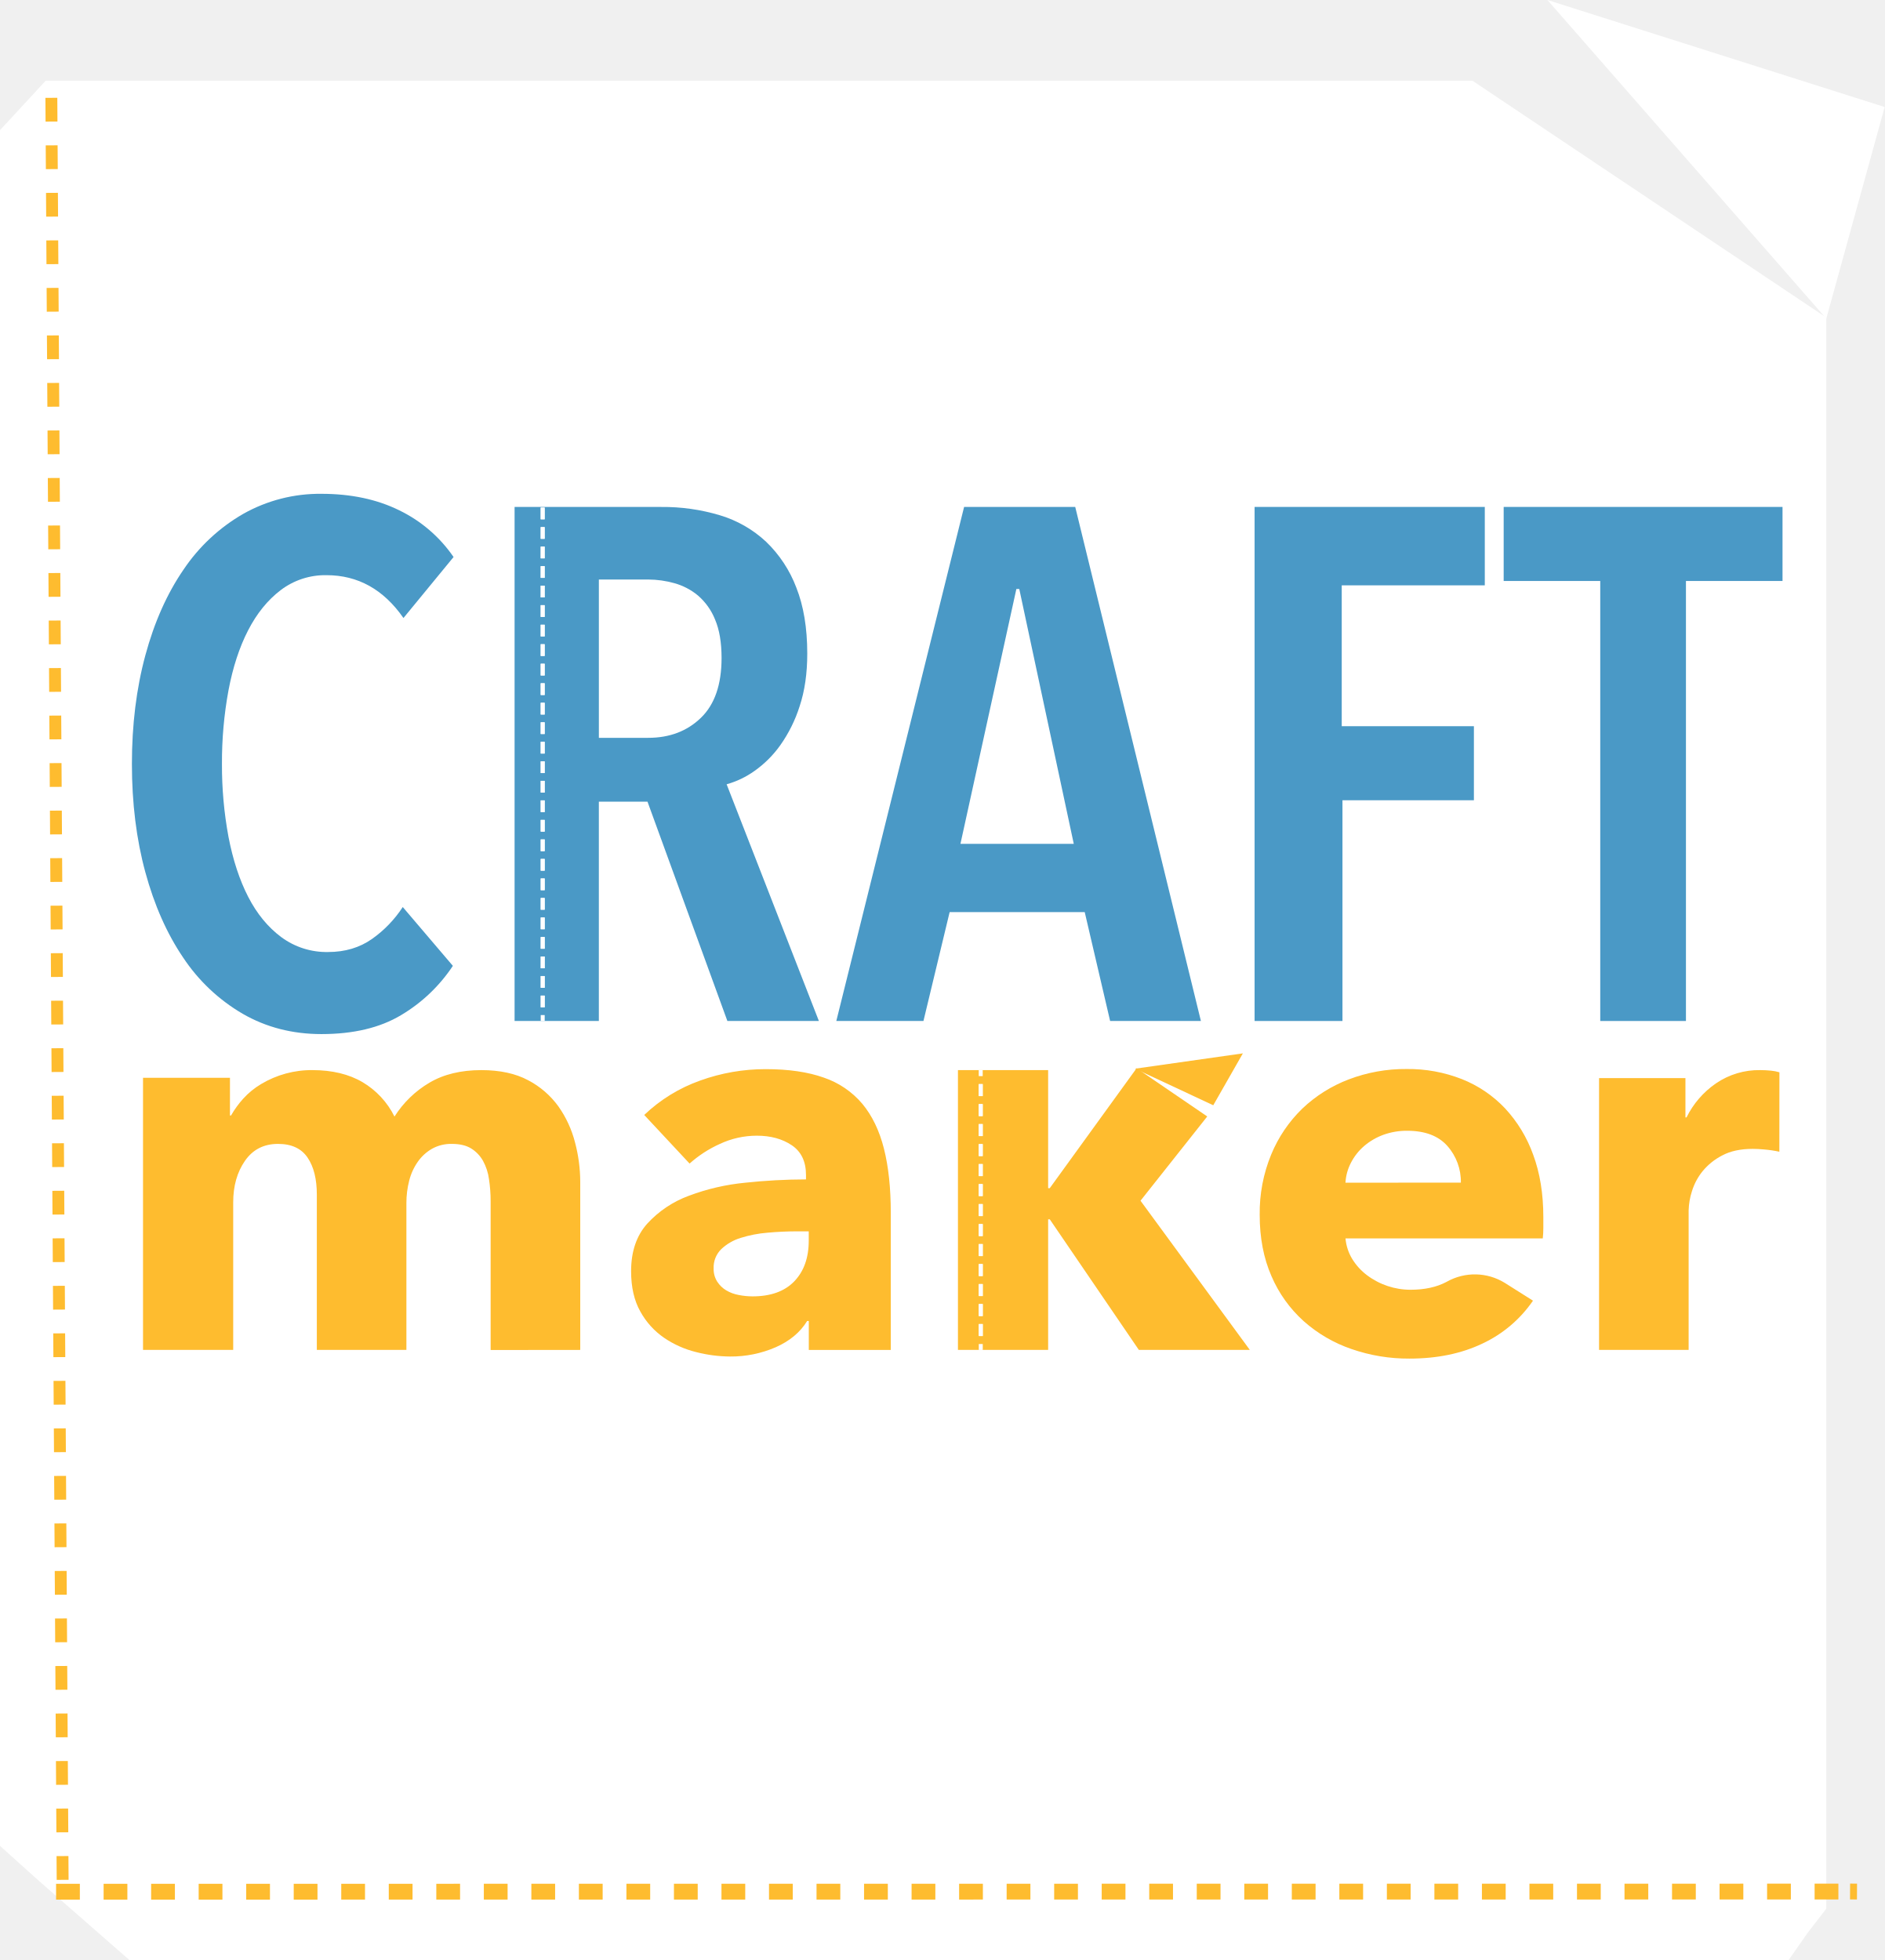
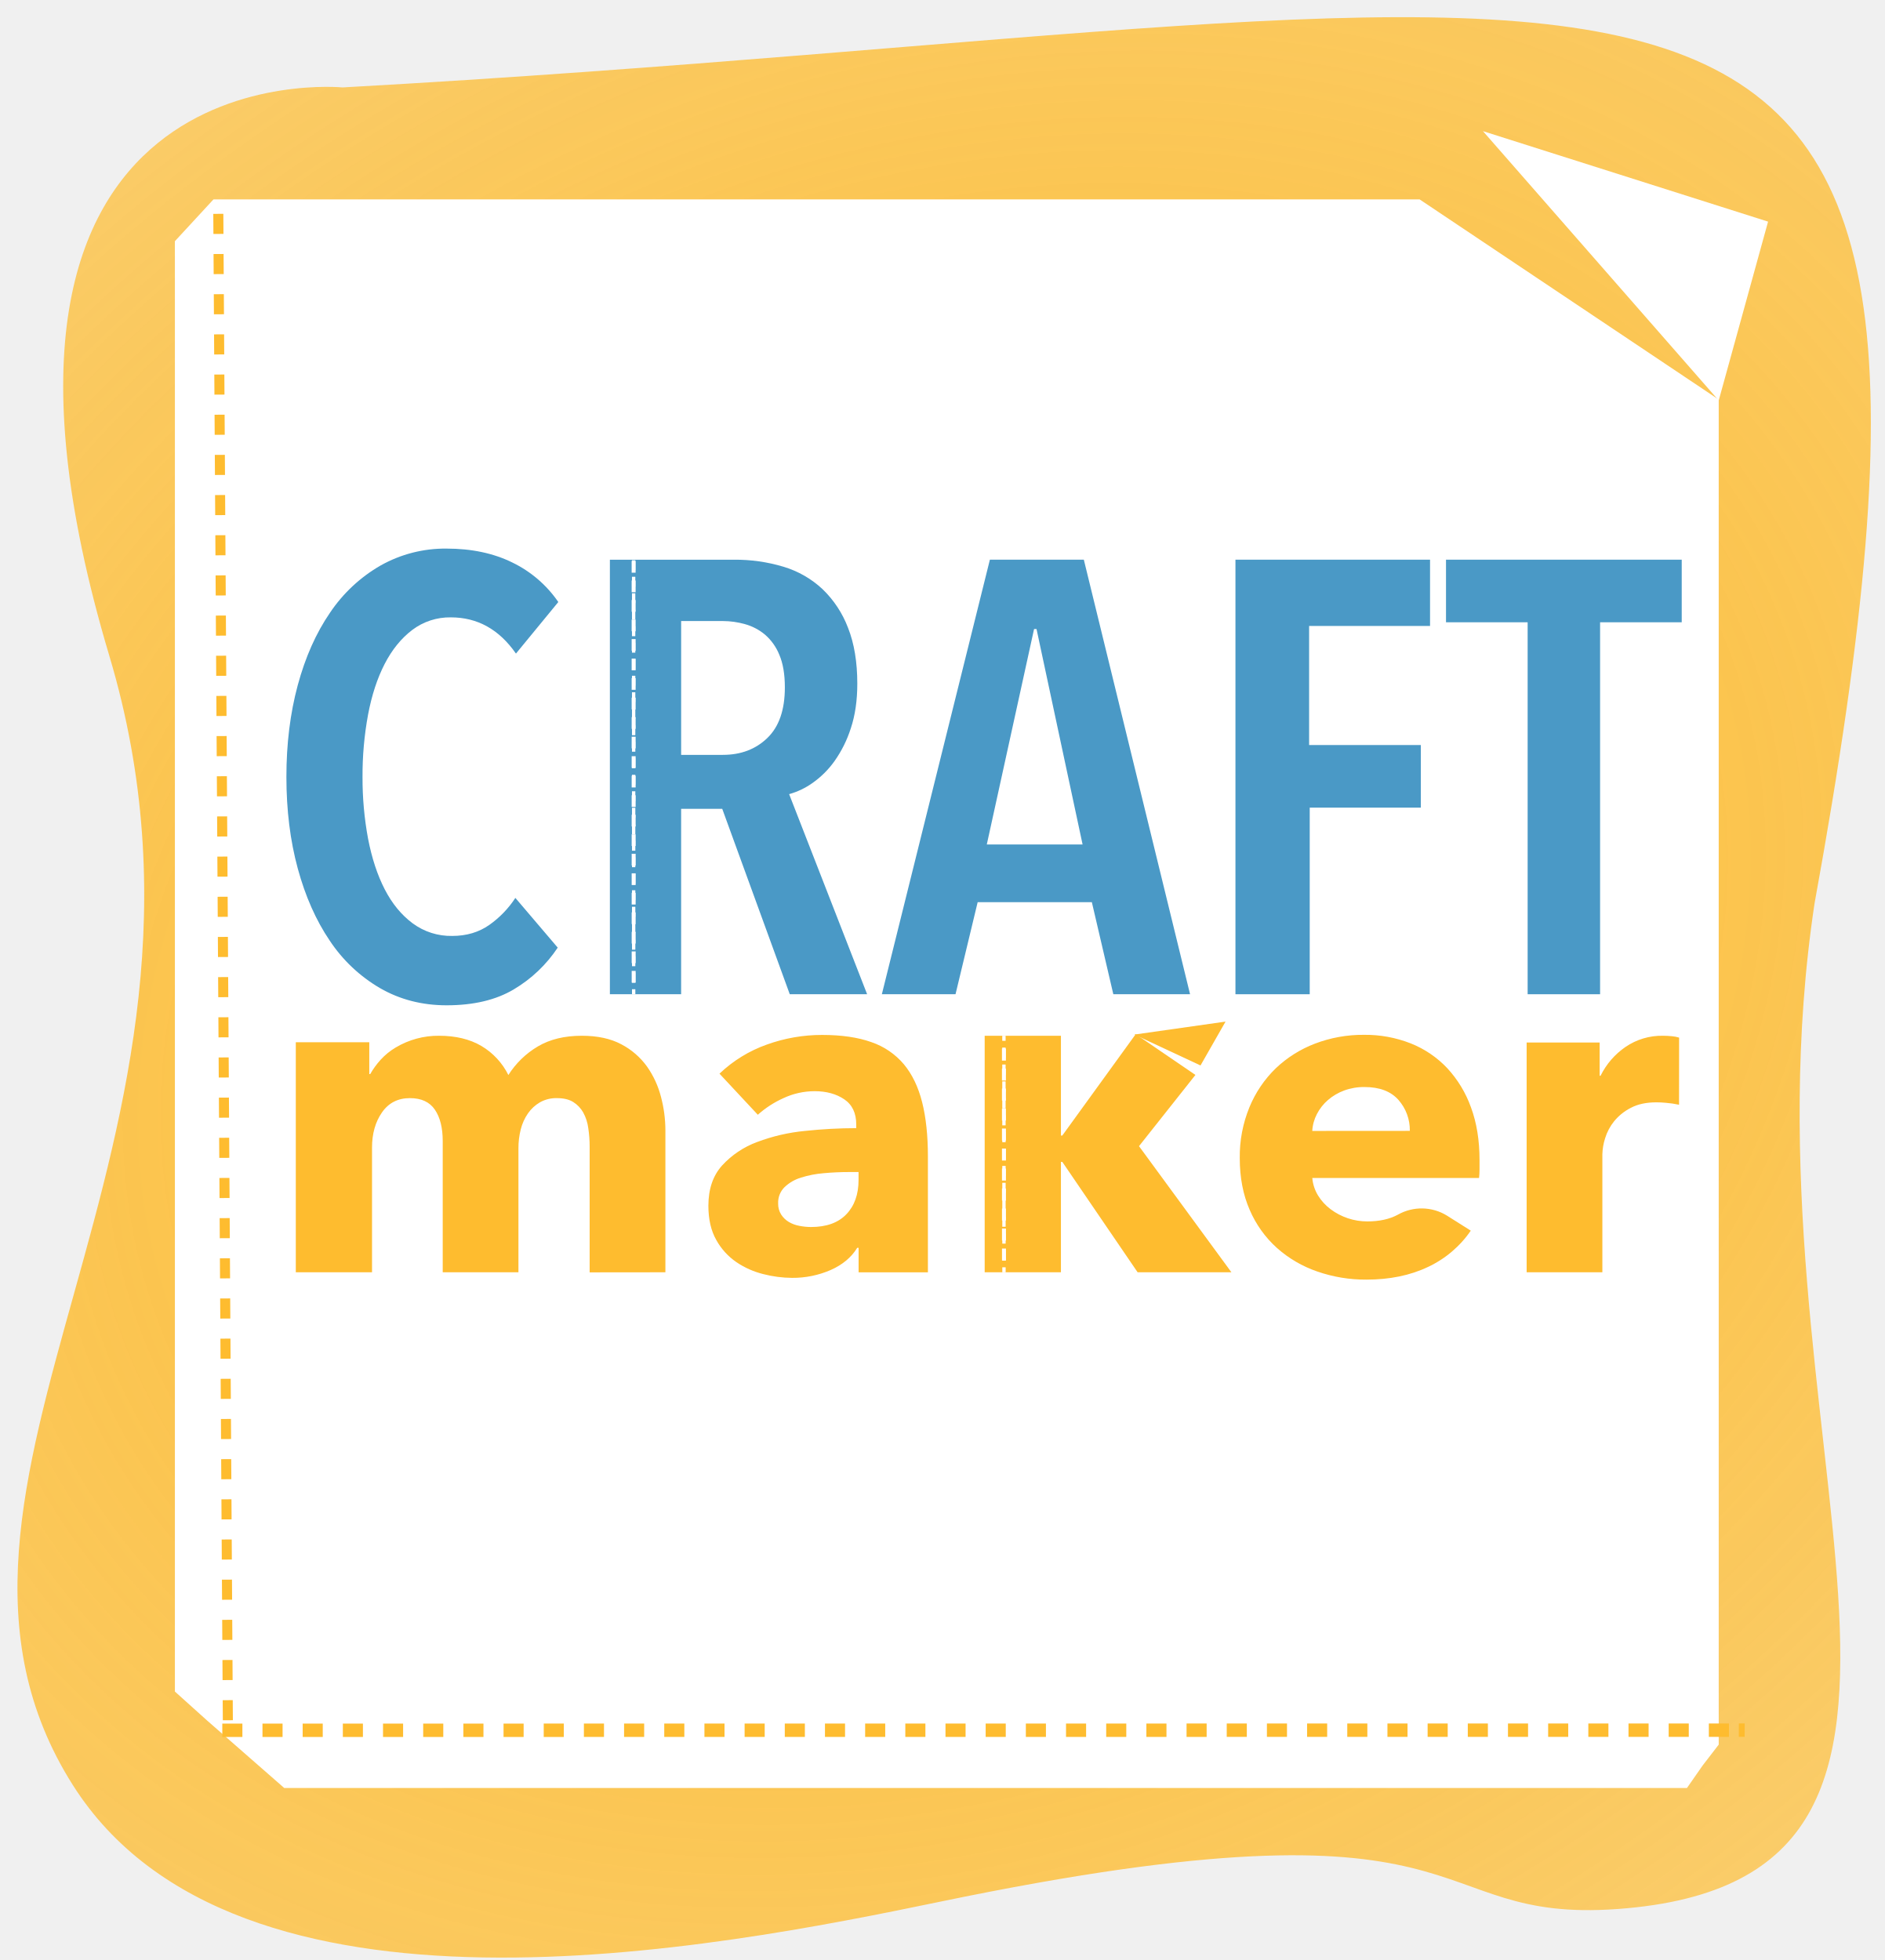
- <svg xmlns="http://www.w3.org/2000/svg" id="Layer_1" data-name="Layer 1" viewBox="0 0 1031 1072.36">
-   <defs>
-     <style>.cls-1{fill:#fff;}.cls-2{fill:#febc2f;}.cls-3{fill:#4a99c6;}.cls-4,.cls-5,.cls-6,.cls-7,.cls-8{fill:none;stroke-miterlimit:10;}.cls-4,.cls-5{stroke:#febc2f;stroke-dasharray:13;}.cls-4{stroke-width:6.5px;}.cls-5{stroke-width:8.66px;}.cls-6,.cls-7,.cls-8{stroke:#fff;stroke-width:2.17px;}.cls-7{stroke-dasharray:6.56 4.38;}.cls-8{stroke-dasharray:6.41 4.27;}</style>
+ <svg xmlns="http://www.w3.org/2000/svg" xmlns:xlink="http://www.w3.org/1999/xlink" id="Layer_1" data-name="Layer 1" viewBox="0 0 1031 1072.36" version="1.1">
+   <defs id="defs4">
+     <linearGradient id="linearGradient882">
+       <stop style="stop-color:#febc2f;stop-opacity:1;" offset="0" id="stop878" />
+       <stop style="stop-color:#febc2f;stop-opacity:0;" offset="1" id="stop880" />
+     </linearGradient>
+     <style id="style2">.cls-1{fill:#fff;}.cls-2{fill:#febc2f;}.cls-3{fill:#4a99c6;}.cls-4,.cls-5,.cls-6,.cls-7,.cls-8{fill:none;stroke-miterlimit:10;}.cls-4,.cls-5{stroke:#febc2f;stroke-dasharray:13;}.cls-4{stroke-width:6.5px;}.cls-5{stroke-width:8.66px;}.cls-6,.cls-7,.cls-8{stroke:#fff;stroke-width:2.17px;}.cls-7{stroke-dasharray:6.56 4.38;}.cls-8{stroke-dasharray:6.41 4.27;}</style>
+     <radialGradient xlink:href="#linearGradient882" id="radialGradient884" cx="516.5" cy="540.226" fx="516.5" fy="540.226" r="506.944" gradientTransform="matrix(-4.802648,2.497251,-1.986374,-3.820142,4070.159,1314.138)" gradientUnits="userSpaceOnUse" />
  </defs>
-   <polyline class="cls-1" points="20.81 1028.65 0 1009.92 0 555.27 0 104.52 0 71.22 24.98 44.16 805.49 44.16 902.28 108.95 999.06 173.74 999.06 608.48 999.06 1044.28 988.65 1057.79 978.5 1072.36 501.61 1072.36 70.77 1072.36" />
-   <path class="cls-2" d="M401.73,640.43a64.67,64.67,0,0,1,16.6-10.76,47.59,47.59,0,0,1,20.18-4.49q11.37,0,19.14,5.24t7.77,16.29v2.39a316.2,316.2,0,0,0-33.19,1.8,120,120,0,0,0-30.94,7.17,57.89,57.89,0,0,0-22.73,15.25q-8.82,9.87-8.82,26,0,13.17,5.09,22.13a41.94,41.94,0,0,0,13,14.35,54.34,54.34,0,0,0,17.49,7.78A76.58,76.58,0,0,0,423.86,746a61.29,61.29,0,0,0,25-5.08q11.51-5.08,17.19-14.36h.9v15.85h44.85v-75q0-20.33-3.74-35.13t-11.81-24.52a47.51,47.51,0,0,0-21.08-14.35q-13-4.64-31.84-4.64A105.15,105.15,0,0,0,407.57,595a86,86,0,0,0-30.65,18.84Zm65.19,42.16q0,14.05-7.92,22.28t-22.88,8.22a39.33,39.33,0,0,1-7.47-.75,20.58,20.58,0,0,1-6.88-2.54,15,15,0,0,1-4.93-4.78,12.85,12.85,0,0,1-1.95-7.18,14,14,0,0,1,4.19-10.61,26.87,26.87,0,0,1,10.61-6.13,66.91,66.91,0,0,1,14.65-2.84q8.22-.75,16.3-.75h6.28Zm-125,59.8V650.3a84.86,84.86,0,0,0-2.84-21.38A59.86,59.86,0,0,0,330,609.19a47.73,47.73,0,0,0-16.6-14.36q-10.32-5.52-25.56-5.53-16.76,0-28.41,6.88a56.68,56.68,0,0,0-19.13,18.54,45.15,45.15,0,0,0-17.5-18.84q-11.21-6.57-27.35-6.58a53.66,53.66,0,0,0-28.11,7.63,42.55,42.55,0,0,0-9.72,7.92,52.34,52.34,0,0,0-6.73,9.27h-.59V593.49H102.74v148.9h49.33V661.66q0-13.45,6.43-22.72t18.09-9.27q11.06,0,16.15,7.47t5.08,20.33v84.92h49V662a48.41,48.41,0,0,1,1.5-12.11A31.32,31.32,0,0,1,253,639.53a24.21,24.21,0,0,1,7.78-7.17,21.37,21.37,0,0,1,10.91-2.69q6.57,0,10.62,2.54a18.91,18.91,0,0,1,6.42,6.73A28.64,28.64,0,0,1,292,649a79.4,79.4,0,0,1,.9,12.11v81.33Z" transform="translate(-24.5 -3.82)" />
-   <polyline class="cls-2" points="574.27 650.07 573.38 650.07 573.38 585.48 524.04 585.48 524.04 738.57 573.38 738.57 573.38 667.11 574.27 667.11 623.01 738.57 683.71 738.57 623.91 656.94 660.42 610.84 621.77 584.46" />
-   <path class="cls-2" d="M997.93,590.5a22.3,22.3,0,0,0-4.63-.9c-1.9-.19-3.84-.3-5.83-.3a41.55,41.55,0,0,0-24.22,7.23,48.62,48.62,0,0,0-16.15,18.66h-.59V593.67H899.26V742.39h49V666.05a37.12,37.12,0,0,1,1.79-10.43,32.76,32.76,0,0,1,5.84-11,33.86,33.86,0,0,1,10.76-8.64q6.72-3.59,16.59-3.58c2,0,4,.1,6.13.3a64.65,64.65,0,0,1,8.52,1.25ZM863.24,635.65a73.93,73.93,0,0,0-15.4-25.42,65.93,65.93,0,0,0-23.62-16A80.19,80.19,0,0,0,794,588.7a86.91,86.91,0,0,0-31.7,5.69,76,76,0,0,0-25.41,16,74.56,74.56,0,0,0-17,25.12,83.74,83.74,0,0,0-6.28,33q0,18.84,6.43,33.49a70.44,70.44,0,0,0,17.64,24.66,76.7,76.7,0,0,0,26.16,15.25,95.16,95.16,0,0,0,31.69,5.23q22.72,0,39.92-8.22a69,69,0,0,0,27.66-23.47l-15.42-9.74a31.23,31.23,0,0,0-31.66-.66l-.16.09q-8.08,4.33-19.74,4.33a39.57,39.57,0,0,1-23.77-7.92,32.19,32.19,0,0,1-8.07-8.82,26,26,0,0,1-3.74-11.36H868.47a51.48,51.48,0,0,0,.3-5.69v-6Q868.77,650.61,863.24,635.65ZM760.53,650.9a26.79,26.79,0,0,1,3-10.92,30.48,30.48,0,0,1,7.18-9.12,34.34,34.34,0,0,1,10.46-6.13,37.32,37.32,0,0,1,13.16-2.24q14.64,0,22,8.37a29.39,29.39,0,0,1,7.33,20Z" transform="translate(-24.5 -3.82)" />
-   <path class="cls-3" d="M160.22,348.7q7.16-13.9,17.88-22.05a40.28,40.28,0,0,1,25-8.14q25.82,0,42.11,23.44l27.41-33.37A76.44,76.44,0,0,0,242.86,283Q224.58,274,200.35,274a85.11,85.11,0,0,0-42.71,10.92,98.6,98.6,0,0,0-32.77,30.59Q111.35,335.2,104,362.41T96.66,421.8Q96.66,454,104,481t20.66,46.68a98.77,98.77,0,0,0,32.58,30.79q19.26,11.12,43.1,11.12,26.22,0,43.5-10.33a87.92,87.92,0,0,0,28.4-27l-27.41-32.18A64.4,64.4,0,0,1,228,517.54q-10.14,7.15-24,7.15a41.66,41.66,0,0,1-25.62-8.14q-10.94-8.14-18.08-22T149.5,461.72a214.39,214.39,0,0,1-3.58-39.92,216.8,216.8,0,0,1,3.58-40.32Q153.07,362.61,160.22,348.7Z" transform="translate(-24.5 -3.82)" />
-   <path class="cls-3" d="M437.31,425.57a59.29,59.29,0,0,0,14.1-14.1,77.5,77.5,0,0,0,10.53-21.25q4.17-12.53,4.17-28.81,0-21-6-36.15a68.29,68.29,0,0,0-16.48-25,63.7,63.7,0,0,0-25.23-14.5,107.87,107.87,0,0,0-32.18-4.57H306V562.43H352.1v-120h26.61l43.7,120h50.06L422,432.92A48.8,48.8,0,0,0,437.31,425.57Zm-29.4-29q-11.32,10.94-28.8,10.93h-27V320.89h27a53.33,53.33,0,0,1,14.3,2,34.7,34.7,0,0,1,12.91,6.75,34,34,0,0,1,9.34,13.11q3.57,8.34,3.57,21.06Q419.23,385.66,407.91,396.57Z" transform="translate(-24.5 -3.82)" />
-   <path class="cls-3" d="M551.91,281.17,482,562.43h47.67L544,502.84h73.89l13.9,59.59h49.66L612.7,281.17Zm-2,184.33,30.59-139.44h1.59L611.9,465.5Z" transform="translate(-24.5 -3.82)" />
-   <polygon class="cls-3" points="686.32 558.61 734.39 558.61 734.39 437.84 806.29 437.84 806.29 397.32 733.99 397.32 733.99 320.25 812.25 320.25 812.25 277.35 686.32 277.35 686.32 558.61" />
-   <polygon class="cls-3" points="822.58 277.35 822.58 317.87 875.41 317.87 875.41 558.61 922.29 558.61 922.29 317.87 975.12 317.87 975.12 277.35 822.58 277.35" />
-   <polyline class="cls-4" points="28.1 53.52 34.34 1040.1 34.34 1034.89" />
-   <polyline class="cls-1" points="846.5 0 1031 58.56 999.06 174.31" />
-   <polyline class="cls-5" points="30.68 1035 1017.27 1034.92 1012.07 1034.89" />
-   <polygon class="cls-2" points="620.91 584.71 679.91 576.32 663.71 604.71 620.91 584.71" />
-   <polyline class="cls-6" points="536.5 588.76 536.5 585.51 536.5 588.76" />
-   <polyline class="cls-7" points="536.5 593.14 536.52 662.05 536.53 733.15" />
-   <polyline class="cls-6" points="536.53 735.34 536.53 738.59 536.53 735.34" />
-   <line class="cls-7" x1="536.53" y1="730.96" x2="536.5" y2="590.95" />
-   <polyline class="cls-6" points="296.87 273.45 296.87 270.2 296.87 273.45" />
-   <polyline class="cls-8" points="296.87 277.73 296.88 414.41 296.89 553.23" />
-   <polyline class="cls-6" points="296.89 555.37 296.89 558.62 296.89 555.37" />
-   <line class="cls-8" x1="296.89" y1="551.1" x2="296.87" y2="275.59" />
+   <path style="fill:url(#radialGradient884);fill-opacity:1;stroke:none;stroke-width:1px;stroke-linecap:butt;stroke-linejoin:miter;stroke-opacity:1" d="M 187.364,47.838 C 931.205,6.549 1103.911,-116.504 992.631,494.322 948.779,785.334 1106.791,1028.25 884.996,1044.455 773.981,1052.566 817.851,977.42 514.254,1040.468 391.239,1066.015 129.146,1117.512 39.865,976.685 -64.255,812.452 139.823,626.781 59.797,358.782 -39.743,25.435 187.364,47.838 187.364,47.838 Z" id="path876" />
+   <polyline class="cls-1" points="20.81 1028.65 0 1009.92 0 555.27 0 104.52 0 71.22 24.98 44.16 805.49 44.16 902.28 108.95 999.06 173.74 999.06 608.48 999.06 1044.28 988.65 1057.79 978.5 1072.36 501.61 1072.36 70.77 1072.36" id="polyline6" transform="matrix(0.8453358,0,0,0.8453358,95.67524,71.75643)" />
+   <path class="cls-2" d="m 414.561,609.906 a 54.668,54.668 0 0 1 14.033,-9.096 40.23,40.23 0 0 1 17.059,-3.796 q 9.611,0 16.18,4.43 6.568,4.43 6.568,13.771 v 2.02 a 267.295,267.295 0 0 0 -28.057,1.522 101.44,101.44 0 0 0 -26.155,6.061 48.936,48.936 0 0 0 -19.214,12.891 q -7.456,8.343 -7.456,21.979 0,11.133 4.303,18.707 a 35.453,35.453 0 0 0 10.989,12.131 45.936,45.936 0 0 0 14.785,6.577 64.736,64.736 0 0 0 15.673,2.046 51.811,51.811 0 0 0 21.133,-4.294 q 9.73,-4.294 14.531,-12.139 h 0.761 v 13.399 h 37.913 v -63.4 q 0,-17.186 -3.162,-29.697 -3.162,-12.511 -9.983,-20.728 A 40.162,40.162 0 0 0 476.643,570.158 q -10.989,-3.922 -26.915,-3.922 a 88.887,88.887 0 0 0 -30.229,5.266 72.699,72.699 0 0 0 -25.91,15.926 z m 55.107,35.639 q 0,11.877 -6.695,18.834 -6.695,6.957 -19.341,6.949 a 33.247,33.247 0 0 1 -6.315,-0.634 17.397,17.397 0 0 1 -5.816,-2.147 12.68,12.68 0 0 1 -4.168,-4.041 10.863,10.863 0 0 1 -1.648,-6.07 11.835,11.835 0 0 1 3.542,-8.969 22.714,22.714 0 0 1 8.969,-5.182 56.561,56.561 0 0 1 12.384,-2.401 q 6.949,-0.634 13.779,-0.634 h 5.309 z M 364.002,696.096 V 618.249 A 71.735,71.735 0 0 0 361.601,600.176 50.602,50.602 0 0 0 353.925,583.497 40.348,40.348 0 0 0 339.893,571.358 q -8.724,-4.666 -21.607,-4.675 -14.168,0 -24.016,5.816 a 47.914,47.914 0 0 0 -16.171,15.673 38.167,38.167 0 0 0 -14.793,-15.926 q -9.476,-5.554 -23.12,-5.562 a 45.361,45.361 0 0 0 -23.762,6.45 35.969,35.969 0 0 0 -8.217,6.695 44.245,44.245 0 0 0 -5.689,7.836 h -0.499 v -17.439 h -40.204 v 125.871 h 41.7 v -68.244 q 0,-11.37 5.436,-19.206 5.436,-7.836 15.292,-7.836 9.349,0 13.652,6.315 4.303,6.315 4.294,17.186 v 71.786 h 41.421 v -67.957 a 40.923,40.923 0 0 1 1.268,-10.237 26.476,26.476 0 0 1 3.956,-8.758 20.466,20.466 0 0 1 6.577,-6.061 18.065,18.065 0 0 1 9.223,-2.274 q 5.554,0 8.977,2.147 a 15.985,15.985 0 0 1 5.427,5.689 24.21,24.21 0 0 1 2.764,8.504 67.12,67.12 0 0 1 0.761,10.237 v 68.751 z" id="path8" style="stroke-width:0.845" />
+   <polyline class="cls-2" points="574.27 650.07 573.38 650.07 573.38 585.48 524.04 585.48 524.04 738.57 573.38 738.57 573.38 667.11 574.27 667.11 623.01 738.57 683.71 738.57 623.91 656.94 660.42 610.84 621.77 584.46" id="polyline10" transform="matrix(0.8453358,0,0,0.8453358,95.67524,71.75643)" />
+   <path class="cls-2" d="m 918.551,567.698 a 18.851,18.851 0 0 0 -3.914,-0.761 c -1.606,-0.161 -3.246,-0.254 -4.928,-0.254 a 35.124,35.124 0 0 0 -20.474,6.112 41.1,41.1 0 0 0 -13.652,15.774 h -0.499 v -18.192 h -39.942 v 125.718 h 41.421 v -64.533 a 31.379,31.379 0 0 1 1.513,-8.817 27.693,27.693 0 0 1 4.937,-9.299 28.623,28.623 0 0 1 9.096,-7.304 q 5.681,-3.035 14.024,-3.026 c 1.691,0 3.381,0.085 5.182,0.254 a 54.651,54.651 0 0 1 7.202,1.057 z m -113.858,38.167 a 62.496,62.496 0 0 0 -13.018,-21.488 55.733,55.733 0 0 0 -19.967,-13.525 67.787,67.787 0 0 0 -25.546,-4.675 73.468,73.468 0 0 0 -26.797,4.81 64.246,64.246 0 0 0 -21.48,13.525 63.028,63.028 0 0 0 -14.371,21.235 70.788,70.788 0 0 0 -5.309,27.896 q 0,15.926 5.436,28.31 a 59.545,59.545 0 0 0 14.912,20.846 64.837,64.837 0 0 0 22.114,12.891 80.442,80.442 0 0 0 26.789,4.421 q 19.206,0 33.746,-6.949 a 58.328,58.328 0 0 0 23.382,-19.84 l -13.035,-8.234 a 26.4,26.4 0 0 0 -26.763,-0.558 l -0.135,0.076 q -6.83,3.66 -16.687,3.66 a 33.45,33.45 0 0 1 -20.094,-6.695 27.211,27.211 0 0 1 -6.822,-7.456 21.979,21.979 0 0 1 -3.162,-9.603 h 91.229 a 43.518,43.518 0 0 0 0.254,-4.81 v -5.072 q 0,-16.121 -4.675,-28.767 z m -86.824,12.891 a 22.647,22.647 0 0 1 2.536,-9.231 25.766,25.766 0 0 1 6.07,-7.709 29.029,29.029 0 0 1 8.842,-5.182 31.548,31.548 0 0 1 11.125,-1.894 q 12.376,0 18.597,7.075 a 24.844,24.844 0 0 1 6.196,16.907 z" id="path12" style="stroke-width:0.845" />
+   <path class="cls-3" d="m 210.404,363.296 q 6.053,-11.75 15.115,-18.64 a 34.05,34.05 0 0 1 21.133,-6.881 q 21.827,0 35.597,19.815 l 23.171,-28.209 a 64.617,64.617 0 0 0 -25.157,-21.624 q -15.453,-7.608 -35.935,-7.608 a 71.947,71.947 0 0 0 -36.104,9.231 83.35,83.35 0 0 0 -27.702,25.859 q -11.429,16.645 -17.642,39.646 -6.213,23.002 -6.205,50.205 0,27.22 6.205,50.044 6.205,22.824 17.465,39.46 a 83.494,83.494 0 0 0 27.541,26.028 q 16.281,9.4 36.434,9.4 22.165,0 36.772,-8.732 a 74.322,74.322 0 0 0 24.008,-22.824 L 281.928,491.263 a 54.44,54.44 0 0 1 -14.227,14.76 q -8.572,6.044 -20.288,6.044 a 35.217,35.217 0 0 1 -21.657,-6.881 q -9.248,-6.881 -15.284,-18.597 -6.036,-11.716 -9.13,-27.752 a 181.232,181.232 0 0 1 -3.026,-33.746 183.269,183.269 0 0 1 3.026,-34.084 q 3.018,-15.951 9.062,-27.71 z" id="path14" style="stroke-width:0.845" />
+   <path class="cls-3" d="m 444.638,428.277 a 50.12,50.12 0 0 0 11.919,-11.919 65.514,65.514 0 0 0 8.901,-17.963 q 3.525,-10.592 3.525,-24.354 0,-17.752 -5.072,-30.559 a 57.728,57.728 0 0 0 -13.931,-21.133 53.848,53.848 0 0 0 -21.328,-12.257 91.186,91.186 0 0 0 -27.203,-3.863 h -67.813 v 237.742 h 38.97 v -101.44 h 22.494 l 36.941,101.44 h 42.318 l -42.664,-109.479 a 41.252,41.252 0 0 0 12.942,-6.213 z m -24.853,-24.515 q -9.569,9.248 -24.346,9.24 h -22.824 v -73.215 h 22.824 a 45.082,45.082 0 0 1 12.088,1.691 29.333,29.333 0 0 1 10.913,5.706 28.741,28.741 0 0 1 7.895,11.082 q 3.018,7.05 3.018,17.803 0,18.471 -9.569,27.693 z" id="path16" style="stroke-width:0.845" />
+   <path class="cls-3" d="M 541.514,306.21 482.416,543.969 h 40.297 l 12.114,-50.374 h 62.462 l 11.75,50.374 h 41.979 L 592.902,306.21 Z m -1.691,155.821 25.859,-117.874 h 1.344 l 25.199,117.874 z" id="path18" style="stroke-width:0.845" />
+   <polygon class="cls-3" points="734.39,437.84 806.29,437.84 806.29,397.32 733.99,397.32 733.99,320.25 812.25,320.25 812.25,277.35 686.32,277.35 686.32,558.61 734.39,558.61 " id="polygon20" transform="matrix(0.8453358,0,0,0.8453358,95.67524,71.75643)" />
+   <polygon class="cls-3" points="875.41,317.87 875.41,558.61 922.29,558.61 922.29,317.87 975.12,317.87 975.12,277.35 822.58,277.35 822.58,317.87 " id="polygon22" transform="matrix(0.8453358,0,0,0.8453358,95.67524,71.75643)" />
+   <polyline class="cls-4" points="28.1 53.52 34.34 1040.1 34.34 1034.89" id="polyline24" transform="matrix(0.8453358,0,0,0.8453358,95.67524,71.75643)" />
+   <polyline class="cls-1" points="846.5 0 1031 58.56 999.06 174.31" id="polyline26" transform="matrix(0.8453358,0,0,0.8453358,95.67524,71.75643)" />
+   <polyline class="cls-5" points="30.68 1035 1017.27 1034.92 1012.07 1034.89" id="polyline28" transform="matrix(0.8453358,0,0,0.8453358,95.67524,71.75643)" />
+   <polygon class="cls-2" points="663.71,604.71 620.91,584.71 679.91,576.32 " id="polygon30" transform="matrix(0.8453358,0,0,0.8453358,95.67524,71.75643)" />
+   <polyline class="cls-6" points="536.5 588.76 536.5 585.51 536.5 588.76" id="polyline32" transform="matrix(0.8453358,0,0,0.8453358,95.67524,71.75643)" />
+   <polyline class="cls-7" points="536.5 593.14 536.52 662.05 536.53 733.15" id="polyline34" transform="matrix(0.8453358,0,0,0.8453358,95.67524,71.75643)" />
+   <polyline class="cls-6" points="536.53 735.34 536.53 738.59 536.53 735.34" id="polyline36" transform="matrix(0.8453358,0,0,0.8453358,95.67524,71.75643)" />
+   <line class="cls-7" x1="549.223" y1="689.663" x2="549.198" y2="571.308" id="line38" />
+   <polyline class="cls-6" points="296.87 273.45 296.87 270.2 296.87 273.45" id="polyline40" transform="matrix(0.8453358,0,0,0.8453358,95.67524,71.75643)" />
+   <polyline class="cls-8" points="296.87 277.73 296.88 414.41 296.89 553.23" id="polyline42" transform="matrix(0.8453358,0,0,0.8453358,95.67524,71.75643)" />
+   <polyline class="cls-6" points="296.89 555.37 296.89 558.62 296.89 555.37" id="polyline44" transform="matrix(0.8453358,0,0,0.8453358,95.67524,71.75643)" />
+   <line class="cls-8" x1="346.647" y1="537.621" x2="346.63" y2="304.723" id="line46" />
</svg>
